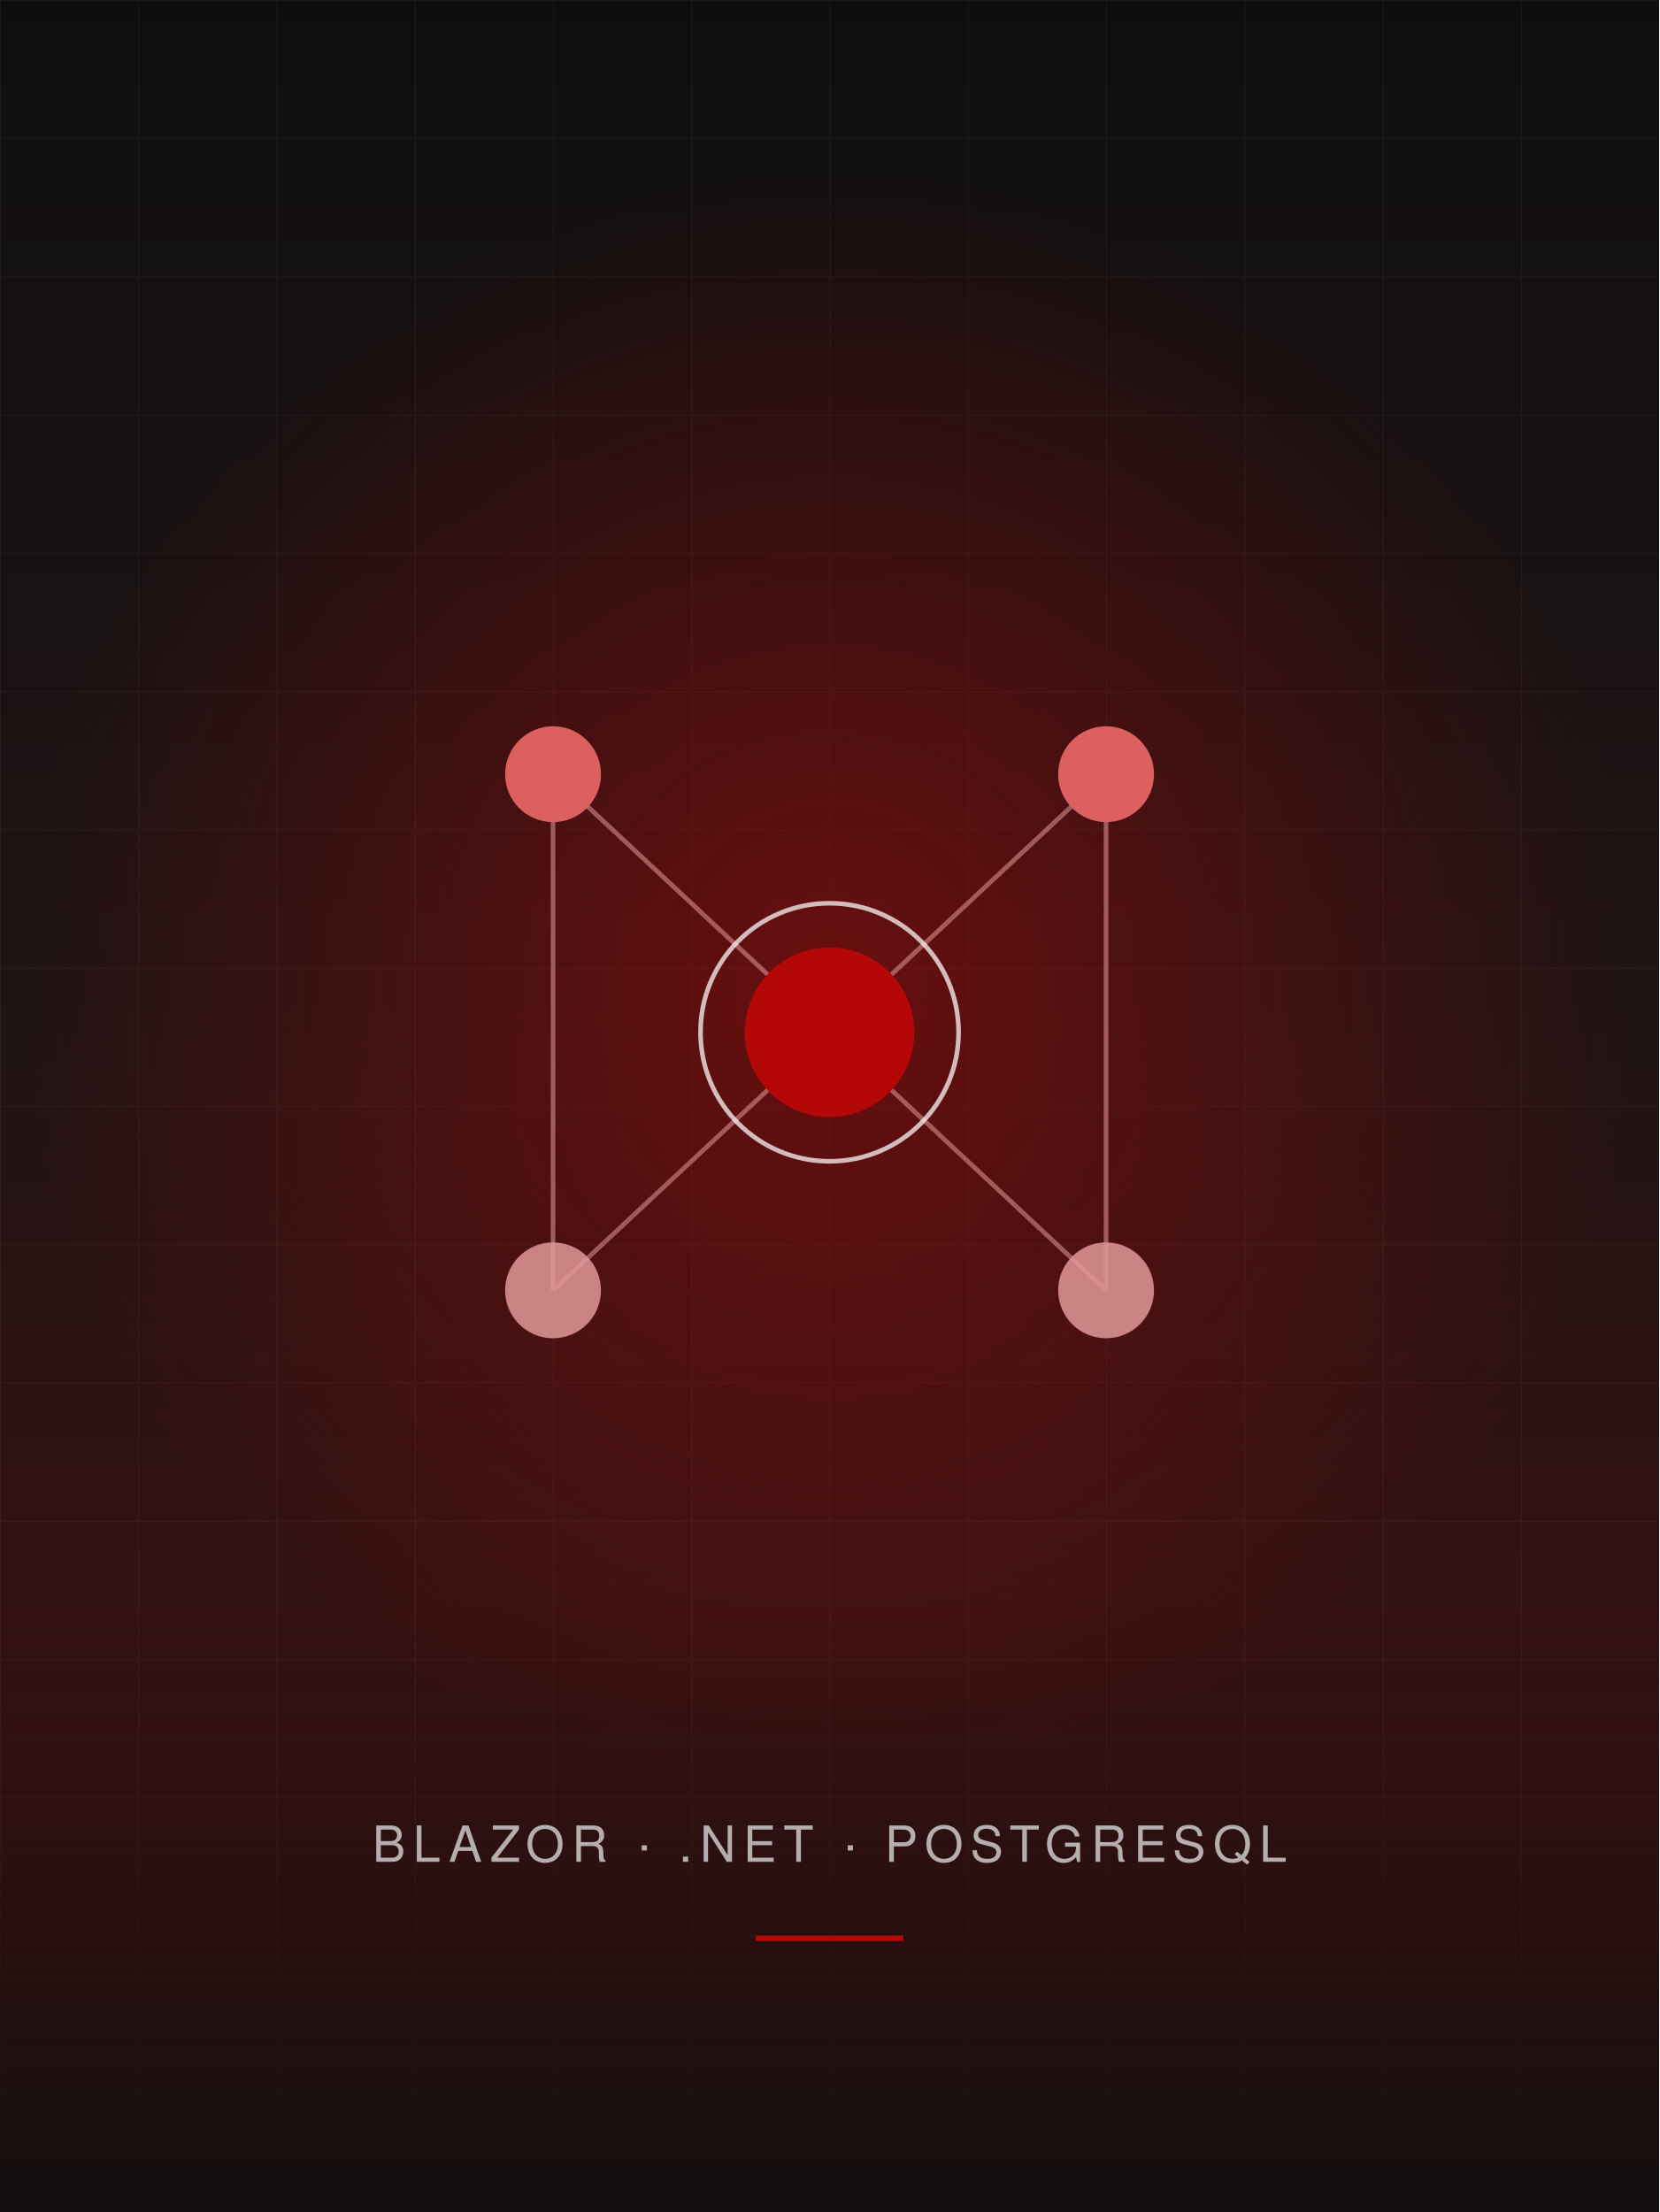
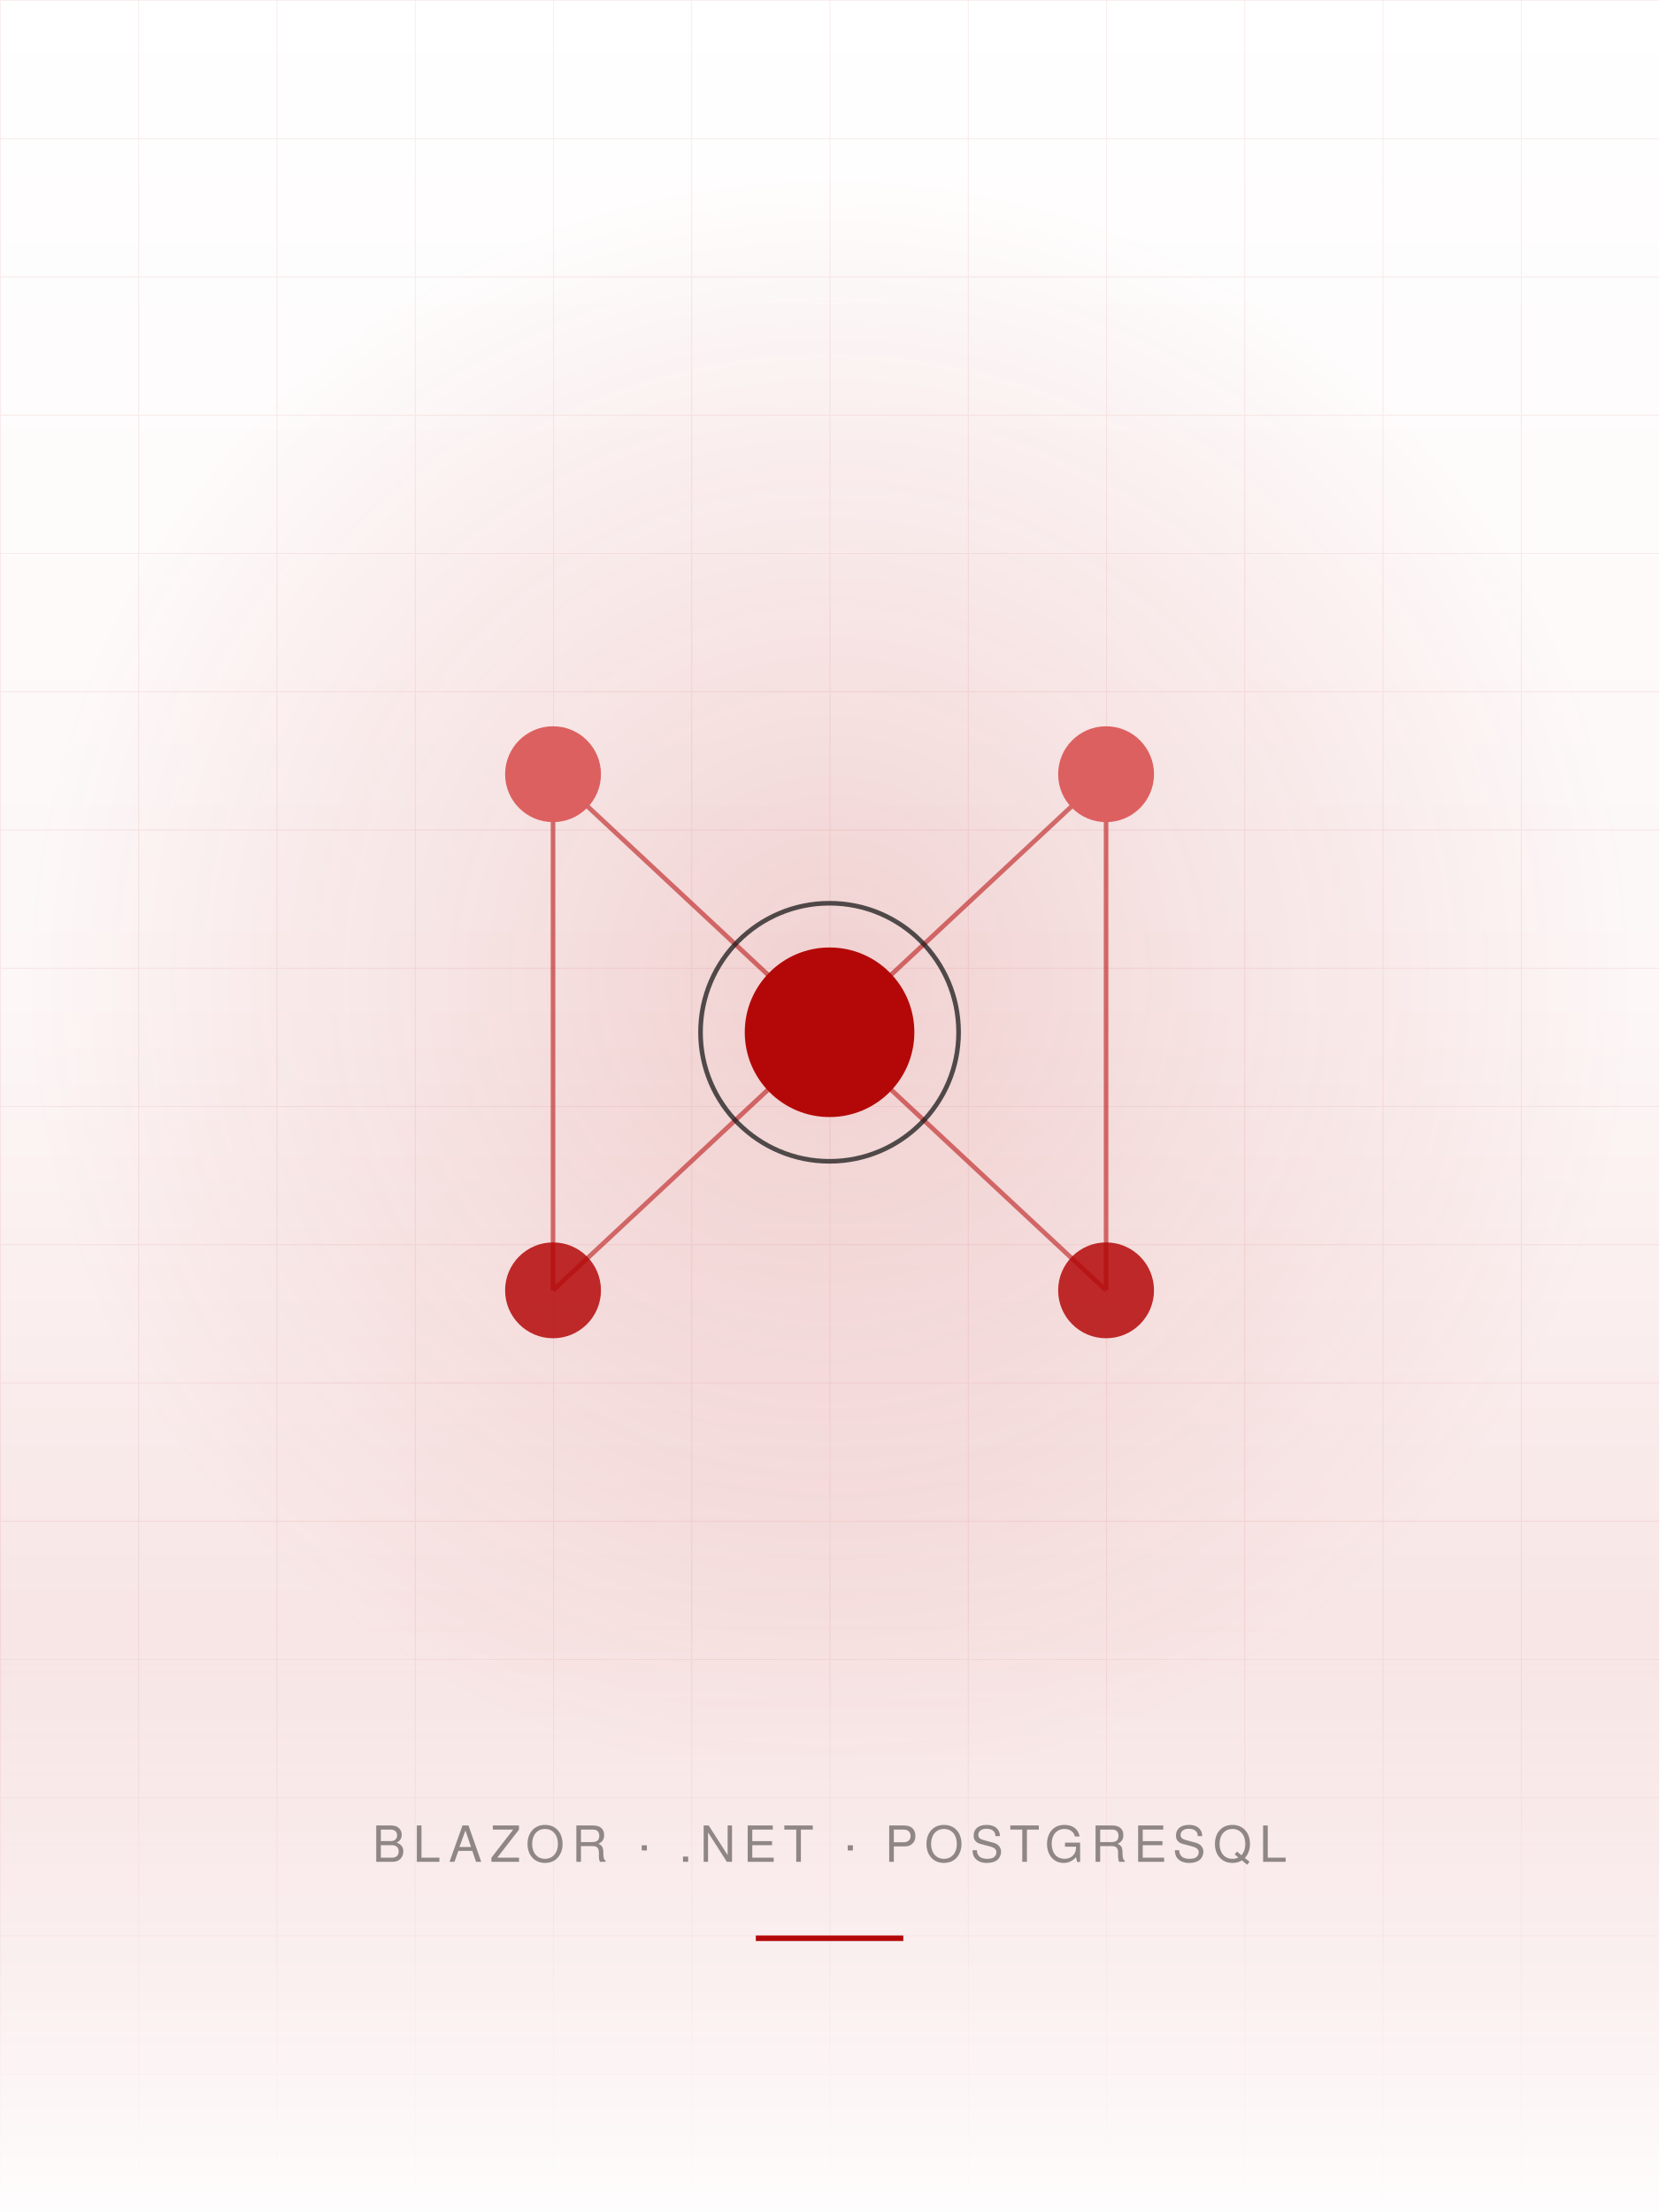
<svg xmlns="http://www.w3.org/2000/svg" viewBox="0 0 900 1200" width="900" height="1200" role="img" aria-label="Automatización de flujos">
  <defs>
    <linearGradient id="fondo" x1="0" y1="0" x2="0" y2="1">
-       <stop offset="0%" stop-color="#0f0e0e" />
-       <stop offset="45%" stop-color="#1f1414" />
-       <stop offset="100%" stop-color="#4a0f0f" />
+       <stop offset="0%" stop-color="#ffffff" />
+       <stop offset="45%" stop-color="#fdf7f7" />
+       <stop offset="100%" stop-color="#f3d5d5" />
    </linearGradient>
    <radialGradient id="halo" cx="50%" cy="47%" r="46%">
-       <stop offset="0%" stop-color="#b40808" stop-opacity="0.5" />
+       <stop offset="0%" stop-color="#b40808" stop-opacity="0.16" />
      <stop offset="100%" stop-color="#b40808" stop-opacity="0" />
    </radialGradient>
    <linearGradient id="pie" x1="0" y1="0" x2="0" y2="1">
-       <stop offset="0%" stop-color="#0f0e0e" stop-opacity="0" />
-       <stop offset="100%" stop-color="#0f0e0e" stop-opacity="0.95" />
+       <stop offset="0%" stop-color="#ffffff" stop-opacity="0" />
+       <stop offset="100%" stop-color="#ffffff" stop-opacity="0.95" />
    </linearGradient>
    <pattern id="rejilla" width="75" height="75" patternUnits="userSpaceOnUse">
-       <path d="M75 0H0V75" fill="none" stroke="#f9f5f5" stroke-opacity="0.045" stroke-width="1" />
+       <path d="M75 0H0V75" fill="none" stroke="#b40808" stroke-opacity="0.07" stroke-width="1" />
    </pattern>
  </defs>
  <rect width="900" height="1200" fill="url(#fondo)" />
  <rect width="900" height="1200" fill="url(#rejilla)" />
  <circle cx="450" cy="560" r="470" fill="url(#halo)" />
  <g>
-     <g stroke="#e19898" stroke-width="2.5" opacity="0.55" fill="none">
+     <g stroke="#b40808" stroke-width="2.5" opacity="0.55" fill="none">
      <path d="M300 420 L450 560 L600 420" />
      <path d="M300 700 L450 560 L600 700" />
      <path d="M300 420 L300 700" />
      <path d="M600 420 L600 700" />
    </g>
    <circle cx="450" cy="560" r="46" fill="#b40808" />
-     <circle cx="450" cy="560" r="70" fill="none" stroke="#f9f5f5" stroke-width="2.5" opacity="0.75" />
+     <circle cx="450" cy="560" r="70" fill="none" stroke="#1a1919" stroke-width="2.5" opacity="0.75" />
    <circle cx="300" cy="420" r="26" fill="#dc6060" />
    <circle cx="600" cy="420" r="26" fill="#dc6060" />
-     <circle cx="300" cy="700" r="26" fill="#e19898" opacity="0.85" />
-     <circle cx="600" cy="700" r="26" fill="#e19898" opacity="0.85" />
+     <circle cx="300" cy="700" r="26" fill="#b40808" opacity="0.85" />
+     <circle cx="600" cy="700" r="26" fill="#b40808" opacity="0.85" />
  </g>
  <rect x="0" y="880" width="900" height="320" fill="url(#pie)" />
-   <text x="450" y="1010" text-anchor="middle" font-family="Helvetica, Arial, sans-serif" font-size="27" letter-spacing="4" fill="#b5aeae">BLAZOR · .NET · POSTGRESQL</text>
+   <text x="450" y="1010" text-anchor="middle" font-family="Helvetica, Arial, sans-serif" font-size="27" letter-spacing="4" fill="#8f8686">BLAZOR · .NET · POSTGRESQL</text>
  <rect x="410" y="1050" width="80" height="3" fill="#b40808" />
</svg>
